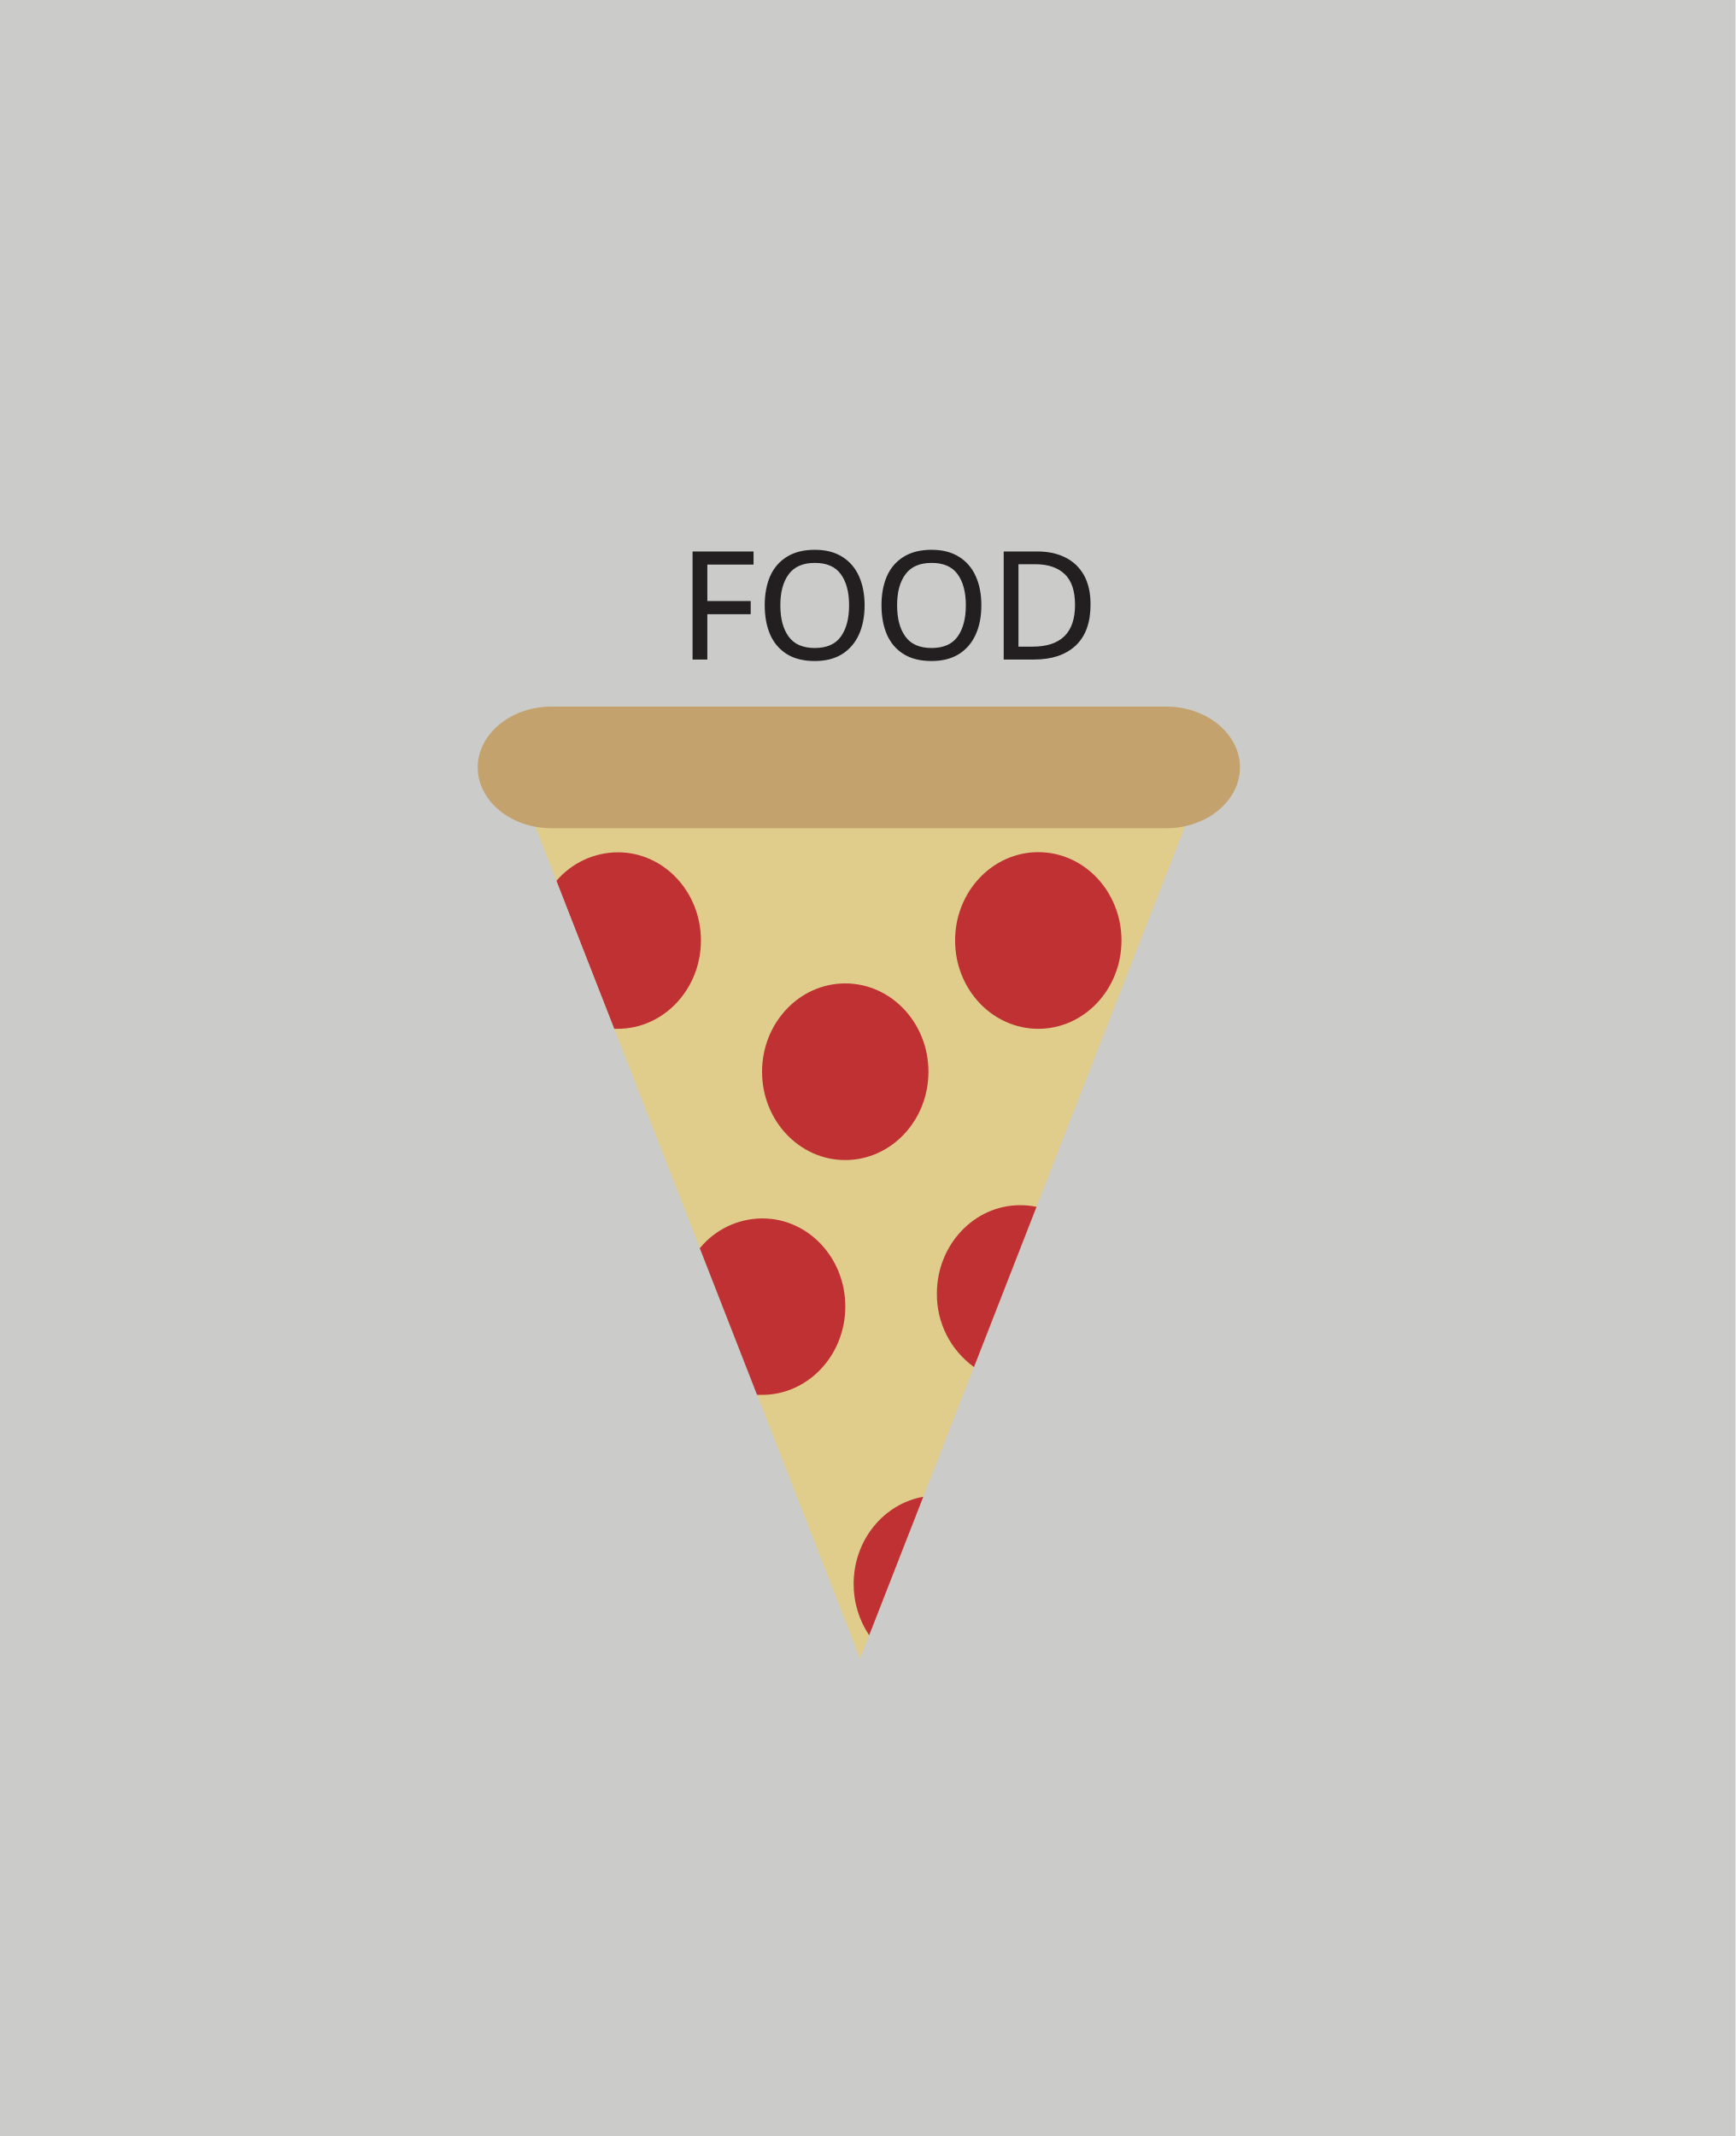
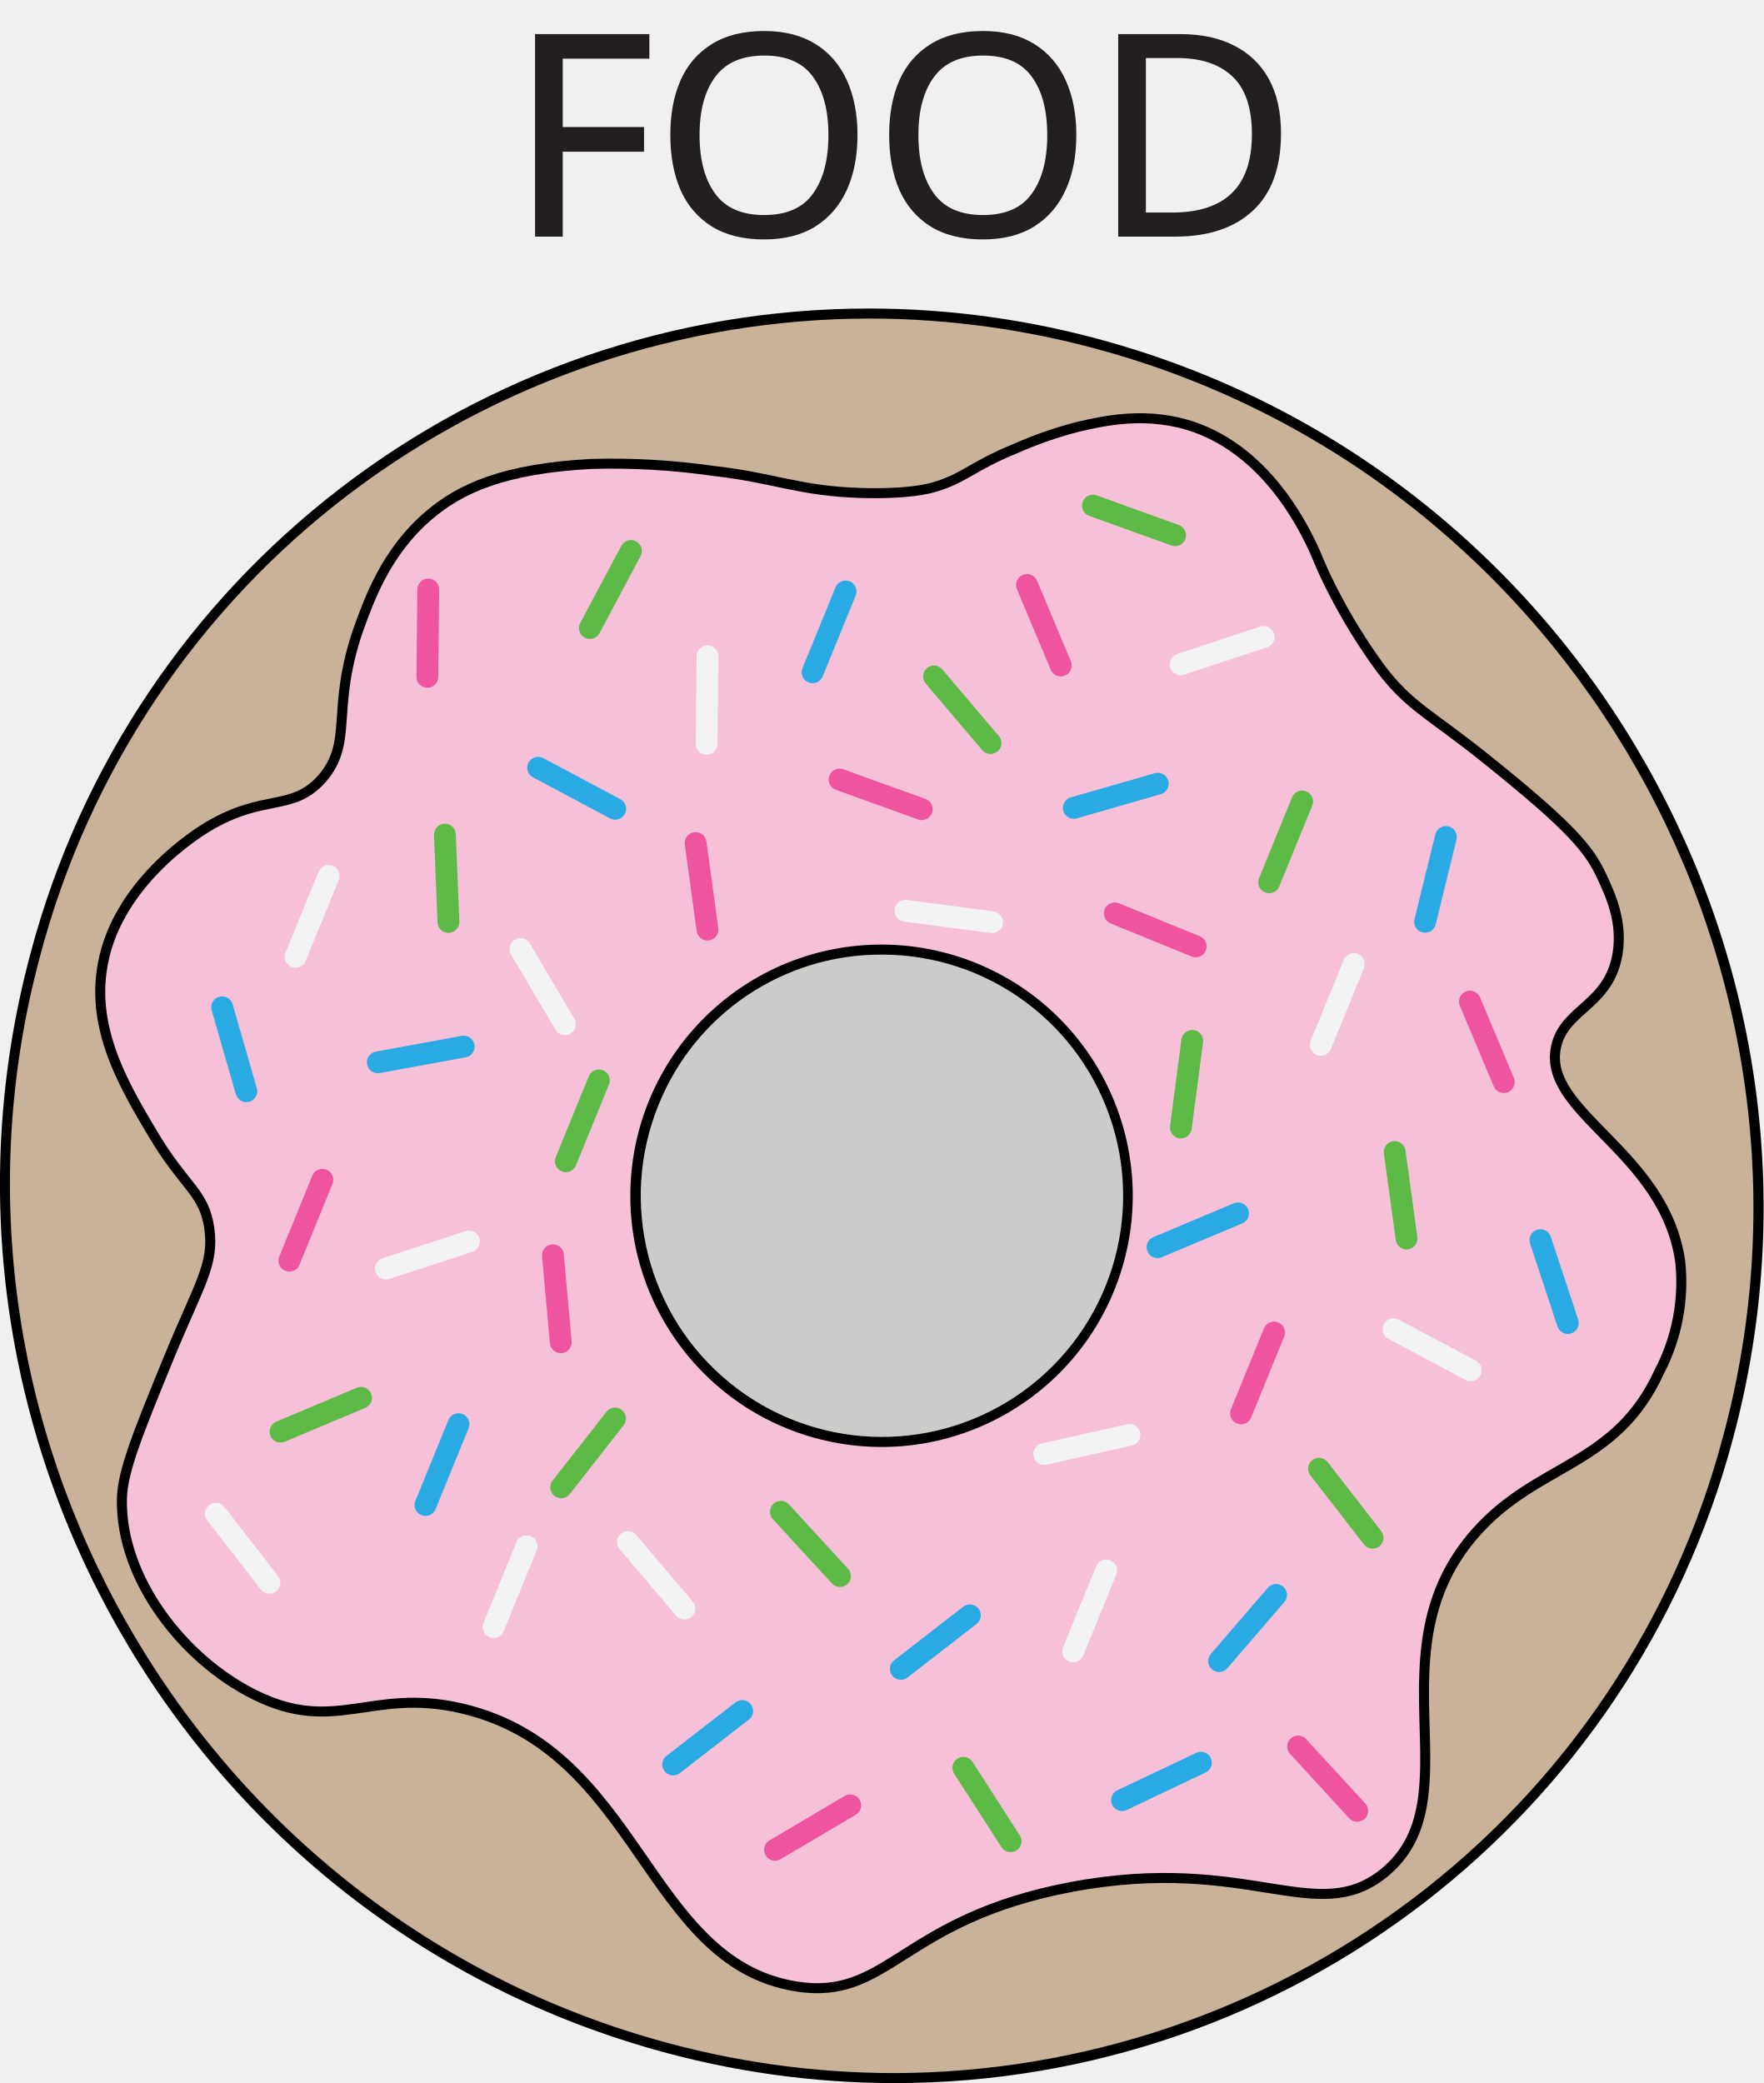
- <svg xmlns="http://www.w3.org/2000/svg" id="Layer_1" data-name="Layer 1" viewBox="0 0 325 400">
+ <svg xmlns="http://www.w3.org/2000/svg" id="Layer_1" data-name="Layer 1" viewBox="0 0 176.22 208.15">
  <defs>
-     <style>.cls-1{fill:#cbcbca;}.cls-2{fill:#e0cd8b;}.cls-3{fill:#bf3133;}.cls-4{fill:#c4a26e;}.cls-5{font-size:28px;fill:#231f20;stroke:#231f20;stroke-miterlimit:10;stroke-width:0.25px;font-family:AmericanTypewriter, American Typewriter;}</style>
+     <style>.cls-1{font-size:28px;fill:#231f20;stroke:#231f20;stroke-width:0.25px;font-family:AmericanTypewriter, American Typewriter;}.cls-1,.cls-4,.cls-6{stroke-miterlimit:10;}.cls-2{fill:#c8b299;}.cls-3{fill:#010101;}.cls-4{fill:#f7c0d9;}.cls-4,.cls-6{stroke:#010101;}.cls-5{fill:#cbcbca;}.cls-6{fill:#fff;}.cls-7{fill:#f3f3f3;}.cls-8{fill:#2aaae2;}.cls-9{fill:#ef549e;}.cls-10{fill:#5dba47;}</style>
  </defs>
-   <rect class="cls-1" width="325" height="400" />
-   <polygon class="cls-2" points="222.04 154.46 221.94 154.71 221.94 154.72 194.12 225.96 182.41 255.95 172.91 280.3 162.78 306.23 161.07 310.58 141.78 261.17 131.06 233.71 115.02 192.63 104.19 164.93 100.25 154.82 100.11 154.46 222.04 154.46" />
-   <ellipse class="cls-3" cx="158.3" cy="200.7" rx="15.58" ry="16.54" />
-   <path class="cls-3" d="M131.27,176.12c0,9.14-7,16.54-15.58,16.54a5.09,5.09,0,0,1-.67,0l-10.82-27.7a15.2,15.2,0,0,1,11.49-5.35C124.3,159.58,131.27,167,131.27,176.12Z" transform="translate(0 0)" />
-   <path class="cls-1" d="M141.78,261.17c-8.16-.52-14.62-7.71-14.62-16.5a17.15,17.15,0,0,1,3.9-11Z" transform="translate(0 0)" />
-   <path class="cls-3" d="M158.31,244.67c0,9.14-7,16.54-15.58,16.54-.32,0-.64,0-.95,0l-10.72-27.46a15.18,15.18,0,0,1,11.67-5.58C151.33,228.13,158.31,235.53,158.31,244.67Z" transform="translate(0 0)" />
-   <ellipse class="cls-3" cx="194.45" cy="176.12" rx="15.58" ry="16.54" />
-   <path class="cls-1" d="M206.62,242.18c0,9.14-7,16.54-15.58,16.54a14.82,14.82,0,0,1-8.63-2.77l11.71-30C201.25,227.49,206.62,234.18,206.62,242.18Z" transform="translate(0 0)" />
-   <path class="cls-3" d="M194.12,226l-11.71,30a16.77,16.77,0,0,1-6.95-13.77c0-9.12,7-16.54,15.58-16.54A14.9,14.9,0,0,1,194.12,226Z" transform="translate(0 0)" />
-   <path class="cls-1" d="M191,296.61c0,9.14-7,16.54-15.58,16.54a15.27,15.27,0,0,1-12.68-6.92l10.13-25.93a13.44,13.44,0,0,1,2.55-.23C184.06,280.07,191,287.49,191,296.61Z" transform="translate(0 0)" />
-   <path class="cls-3" d="M172.91,280.3l-10.13,25.93a17.2,17.2,0,0,1-2.91-9.62C159.87,288.41,165.52,281.59,172.91,280.3Z" transform="translate(0 0)" />
-   <path class="cls-1" d="M115,192.63c-8.29-.36-14.91-7.61-14.91-16.51a17.11,17.11,0,0,1,4.09-11.19Z" transform="translate(0 0)" />
-   <path class="cls-4" d="M103.27,155.1H218.42c7.59,0,13.8-5.12,13.8-11.39s-6.21-11.39-13.8-11.39H103.27c-7.59,0-13.8,5.12-13.8,11.39S95.68,155.1,103.27,155.1Z" transform="translate(0 0)" />
-   <text class="cls-5" transform="translate(127.11 123.38)">FOOD</text>
+   <text class="cls-1" transform="translate(50.87 23.52)">FOOD</text>
+   <path class="cls-2" d="M164.53,309.35a87.72,87.72,0,0,1-24-3.37c-46.64-13.27-74.39-62.1-61.85-108.86A86.49,86.49,0,0,1,162,133a87.72,87.72,0,0,1,24,3.37c46.64,13.26,74.39,62.1,61.85,108.86A86.48,86.48,0,0,1,164.53,309.35Z" transform="translate(-75.16 -101.7)" />
+   <path class="cls-3" d="M162,132.53v1a87.21,87.21,0,0,1,23.86,3.35c46.38,13.19,74,61.75,61.5,108.25a85.24,85.24,0,0,1-31.07,46.33,86.27,86.27,0,0,1-51.77,17.4,87.21,87.21,0,0,1-23.86-3.35c-46.38-13.19-74-61.75-61.5-108.25a85.24,85.24,0,0,1,31.07-46.33A86.27,86.27,0,0,1,162,133.53v-1m0,0A86.7,86.7,0,0,0,78.2,197c-12.63,47.1,15.21,96.11,62.2,109.47a88.11,88.11,0,0,0,24.13,3.39,86.7,86.7,0,0,0,83.81-64.47c12.63-47.1-15.21-96.11-62.2-109.47A88.1,88.1,0,0,0,162,132.53Z" transform="translate(-75.16 -101.7)" />
+   <path class="cls-4" d="M111,164.51c1-2.72,2.66-7.6,7-11.3,3.15-2.7,7.5-4.68,16.24-5.15a71.16,71.16,0,0,1,12.28.71c6,.67,8.44,2,14.65,2.19,4.84.14,6.89-.44,7.49-.63,2.91-.88,3.7-2.07,7.93-3.79a39.66,39.66,0,0,1,6.29-2.19c2.58-.6,7-1.62,11.75.08,7,2.52,10.51,9.51,11.46,11.43.77,1.55.91,2.27,2.23,4.85a56.94,56.94,0,0,0,4.77,7.75c2.89,3.85,5,4.6,10.47,9,8.62,6.9,10.4,9.11,11.66,11.83.85,1.83,2.09,4.5,1.57,7.71-.86,5.19-5.3,5.46-6.14,9.28-1.47,6.64,10.89,10.45,12.41,21.56a19.39,19.39,0,0,1-2.1,10.93c-4.36,9.52-12.13,9.06-18.34,16.08-10.55,11.91-.08,26.58-9.15,34-6.77,5.51-13.49-1.91-31.2,1.4-17.13,3.2-18.27,11.47-27.62,9.94-15-2.46-15.59-23.69-33.43-27.79-9-2.07-12.55,2.68-20.65-1.36-7.09-3.53-13.38-11.58-13.23-19.54.05-2.78,1.61-6.6,4.73-14.22,3-7.27,4.53-9.26,4-12.87s-2.48-4.09-5.61-9.36c-2.65-4.46-6-10-5.15-16.24,1.13-8.72,9.78-14,10.64-14.51,5.66-3.36,8.37-1.43,11.38-4.78C110.53,175.81,108.16,172.65,111,164.51Z" transform="translate(-75.16 -101.7)" />
+   <path class="cls-5" d="M163.26,245.79A24.6,24.6,0,1,1,186,230.48,24.45,24.45,0,0,1,163.26,245.79Z" transform="translate(-75.16 -101.7)" />
+   <path class="cls-3" d="M163.28,197.09h0a24.1,24.1,0,1,1-22.31,15,23.95,23.95,0,0,1,22.31-15m0-1a25.1,25.1,0,1,0,9.47,1.87,25.1,25.1,0,0,0-9.47-1.87Z" transform="translate(-75.16 -101.7)" />
+   <path class="cls-6" d="M237.34,286" transform="translate(-75.16 -101.7)" />
+   <path class="cls-6" d="M204.82,134" transform="translate(-75.16 -101.7)" />
+   <path class="cls-6" d="M217.54,137.76" transform="translate(-75.16 -101.7)" />
+   <path class="cls-6" d="M224.57,134.23" transform="translate(-75.16 -101.7)" />
+   <path class="cls-6" d="M219.12,170.93" transform="translate(-75.16 -101.7)" />
+   <rect class="cls-7" x="203.32" y="200.97" width="10.91" height="2.18" rx="1.09" ry="1.09" transform="translate(-132.36 217.28) rotate(-67.79)" />
+   <rect class="cls-7" x="113.22" y="225.46" width="10.91" height="2.18" rx="1.09" ry="1.09" transform="matrix(0.95, -0.31, 0.31, 0.95, -140.26, -53.02)" />
+   <rect class="cls-7" x="217.16" y="231.11" width="2.18" height="10.91" rx="1.09" ry="1.09" transform="translate(-168.28 216.36) rotate(-61.97)" />
+   <rect class="cls-7" x="140.34" y="170.55" width="10.91" height="2.18" rx="1.09" ry="1.09" transform="translate(-102.48 213.97) rotate(-89.41)" />
+   <rect class="cls-7" x="178.59" y="261.57" width="10.91" height="2.18" rx="1.09" ry="1.09" transform="translate(-203.86 232.08) rotate(-67.79)" />
+   <rect class="cls-7" x="139.63" y="253.67" width="2.18" height="10.91" rx="1.09" ry="1.09" transform="translate(-209.34 50.76) rotate(-40.29)" />
+   <rect class="cls-8" x="163.17" y="264.71" width="10.91" height="2.18" rx="1.09" ry="1.09" transform="translate(-202.67 57.37) rotate(-37.79)" />
+   <rect class="cls-8" x="97.47" y="201.1" width="2.18" height="10.91" rx="1.09" ry="1.09" transform="translate(-128.48 -66.35) rotate(-16.07)" />
+   <rect class="cls-8" x="113.87" y="246.94" width="10.91" height="2.18" rx="1.09" ry="1.09" transform="translate(-230.57 163.07) rotate(-67.79)" />
+   <rect class="cls-8" x="213.13" y="188.48" width="10.91" height="2.18" rx="1.09" ry="1.09" transform="translate(-92.83 254.89) rotate(-76.19)" />
+   <rect class="cls-8" x="194.37" y="263.3" width="10.91" height="2.18" rx="1.09" ry="1.09" transform="translate(-206.07 141.48) rotate(-49.25)" />
+   <rect class="cls-8" x="189.39" y="223.56" width="10.91" height="2.18" rx="1.09" ry="1.09" transform="translate(-146.97 -8.7) rotate(-22.79)" />
+   <rect class="cls-9" x="189.51" y="189.18" width="2.18" height="10.91" rx="1.09" ry="1.09" transform="translate(-136.79 195.85) rotate(-67.8)" />
+   <rect class="cls-9" x="112.44" y="163.87" width="10.91" height="2.18" rx="1.09" ry="1.09" transform="translate(-123.42 179.46) rotate(-89.41)" />
+   <rect class="cls-9" x="100.27" y="222.53" width="10.91" height="2.18" rx="1.09" ry="1.09" transform="translate(-216.43 135.29) rotate(-67.79)" />
+   <rect class="cls-9" x="129.7" y="226.04" width="2.18" height="10.91" rx="1.09" ry="1.09" transform="translate(-95.44 -89.01) rotate(-5.16)" />
+   <rect class="cls-9" x="206.73" y="273.99" width="2.18" height="10.91" rx="1.09" ry="1.09" transform="translate(-209.43 112.53) rotate(-42.57)" />
+   <rect class="cls-9" x="150.89" y="283.26" width="10.91" height="2.18" rx="1.09" ry="1.09" transform="translate(-198.15 17.51) rotate(-30.61)" />
+   <rect class="cls-9" x="222.65" y="200.35" width="2.18" height="10.91" rx="1.09" ry="1.09" transform="translate(-137.44 1.09) rotate(-22.8)" />
+   <rect class="cls-9" x="195.36" y="237.78" width="10.91" height="2.18" rx="1.09" ry="1.09" transform="translate(-171.4 232.82) rotate(-67.79)" />
+   <rect class="cls-7" x="128.3" y="194.84" width="2.18" height="10.91" rx="1.09" ry="1.09" transform="translate(-159.14 -7.87) rotate(-30.62)" />
+   <rect class="cls-9" x="162.06" y="175.62" width="2.18" height="10.91" rx="1.09" ry="1.09" transform="translate(-137.69 171.43) rotate(-70.17)" />
+   <rect class="cls-8" x="229.36" y="224.31" width="2.18" height="10.91" rx="1.09" ry="1.09" transform="translate(-135.65 -17.72) rotate(-18.3)" />
+   <rect class="cls-8" x="140.42" y="274.27" width="10.91" height="2.18" rx="1.09" ry="1.09" transform="translate(-213.3 45.43) rotate(-37.79)" />
+   <rect class="cls-8" x="152.54" y="163.74" width="10.91" height="2.18" rx="1.09" ry="1.09" transform="translate(-129.48 147.11) rotate(-67.79)" />
+   <rect class="cls-7" x="120.67" y="259.14" width="10.91" height="2.18" rx="1.09" ry="1.09" transform="translate(-237.63 176.95) rotate(-67.79)" />
+   <rect class="cls-7" x="98.33" y="250.95" width="2.18" height="10.91" rx="1.09" ry="1.09" transform="translate(-211.46 13.05) rotate(-37.8)" />
+   <rect class="cls-10" x="208.55" y="246.45" width="2.18" height="10.91" rx="1.09" ry="1.09" transform="translate(-185.57 79.66) rotate(-37.8)" />
+   <rect class="cls-10" x="127.89" y="212.6" width="10.91" height="2.18" rx="1.09" ry="1.09" transform="translate(-190.05 154.68) rotate(-67.79)" />
+   <rect class="cls-10" x="128.47" y="245.83" width="10.91" height="2.18" rx="1.09" ry="1.09" transform="translate(-218.23 98.51) rotate(-51.96)" />
+   <rect class="cls-10" x="130.7" y="159.54" width="10.91" height="2.18" rx="1.09" ry="1.09" transform="translate(-144.78 103.61) rotate(-61.97)" />
+   <rect class="cls-10" x="172.68" y="276.59" width="2.18" height="10.91" rx="1.09" ry="1.09" transform="translate(-200.13 37.17) rotate(-32.76)" />
+   <rect class="cls-10" x="155.05" y="250.53" width="2.18" height="10.91" rx="1.09" ry="1.09" transform="translate(-207.18 71.39) rotate(-42.57)" />
+   <rect class="cls-10" x="214.03" y="215.69" width="2.18" height="10.91" rx="1.09" ry="1.09" transform="translate(-103.19 -70.46) rotate(-7.8)" />
+   <rect class="cls-10" x="187.37" y="148.25" width="2.18" height="10.91" rx="1.09" ry="1.09" transform="translate(-95.21 177.15) rotate(-70.17)" />
+   <rect class="cls-10" x="188.28" y="208.97" width="10.91" height="2.18" rx="1.09" ry="1.09" transform="translate(-114.96 273.04) rotate(-82.51)" />
+   <rect class="cls-10" x="101.76" y="241.99" width="10.91" height="2.18" rx="1.09" ry="1.09" transform="translate(-160.95 -41.2) rotate(-22.79)" />
+   <rect class="cls-7" x="178.3" y="244.96" width="10.91" height="2.18" rx="1.09" ry="1.09" transform="translate(-124.75 -55.29) rotate(-12.7)" />
+   <rect class="cls-8" x="185.76" y="278.64" width="10.91" height="2.18" rx="1.09" ry="1.09" transform="translate(-176.66 7.34) rotate(-25.4)" />
+   <rect class="cls-10" x="198.17" y="184.72" width="10.91" height="2.18" rx="1.09" ry="1.09" transform="translate(-120.53 202.41) rotate(-67.79)" />
+   <rect class="cls-10" x="118.65" y="183.83" width="2.18" height="10.91" rx="1.09" ry="1.09" transform="matrix(1, -0.04, 0.04, 1, -82.68, -96.73)" />
+   <rect class="cls-8" x="181.19" y="180.15" width="10.91" height="2.18" rx="1.09" ry="1.09" transform="translate(-118.01 -43.01) rotate(-16.06)" />
+   <rect class="cls-8" x="111.73" y="206" width="10.91" height="2.18" rx="1.09" ry="1.09" transform="translate(-110.57 -77.19) rotate(-10.39)" />
+   <rect class="cls-7" x="100.89" y="192.15" width="10.91" height="2.18" rx="1.09" ry="1.09" transform="translate(-187.91 116.97) rotate(-67.79)" />
+   <rect class="cls-7" x="191.82" y="165.64" width="10.91" height="2.18" rx="1.09" ry="1.09" transform="translate(-117.51 -31.38) rotate(-18.29)" />
+   <rect class="cls-7" x="168.86" y="187.83" width="2.18" height="10.91" rx="1.09" ry="1.09" transform="translate(-119.01 234.85) rotate(-82.5)" />
+   <rect class="cls-9" x="144.17" y="184.82" width="2.18" height="10.91" rx="1.09" ry="1.09" transform="translate(-99.64 -80.23) rotate(-7.8)" />
+   <rect class="cls-9" x="178.38" y="158.72" width="2.18" height="10.91" rx="1.09" ry="1.09" transform="translate(-124.76 -19.32) rotate(-22.8)" />
+   <rect class="cls-8" x="131.68" y="175.01" width="2.18" height="10.91" rx="1.09" ry="1.09" transform="translate(-164.07 111.16) rotate(-61.97)" />
+   <rect class="cls-10" x="170.22" y="167.17" width="2.18" height="10.91" rx="1.09" ry="1.09" transform="translate(-146.15 50.03) rotate(-40.29)" />
</svg>
